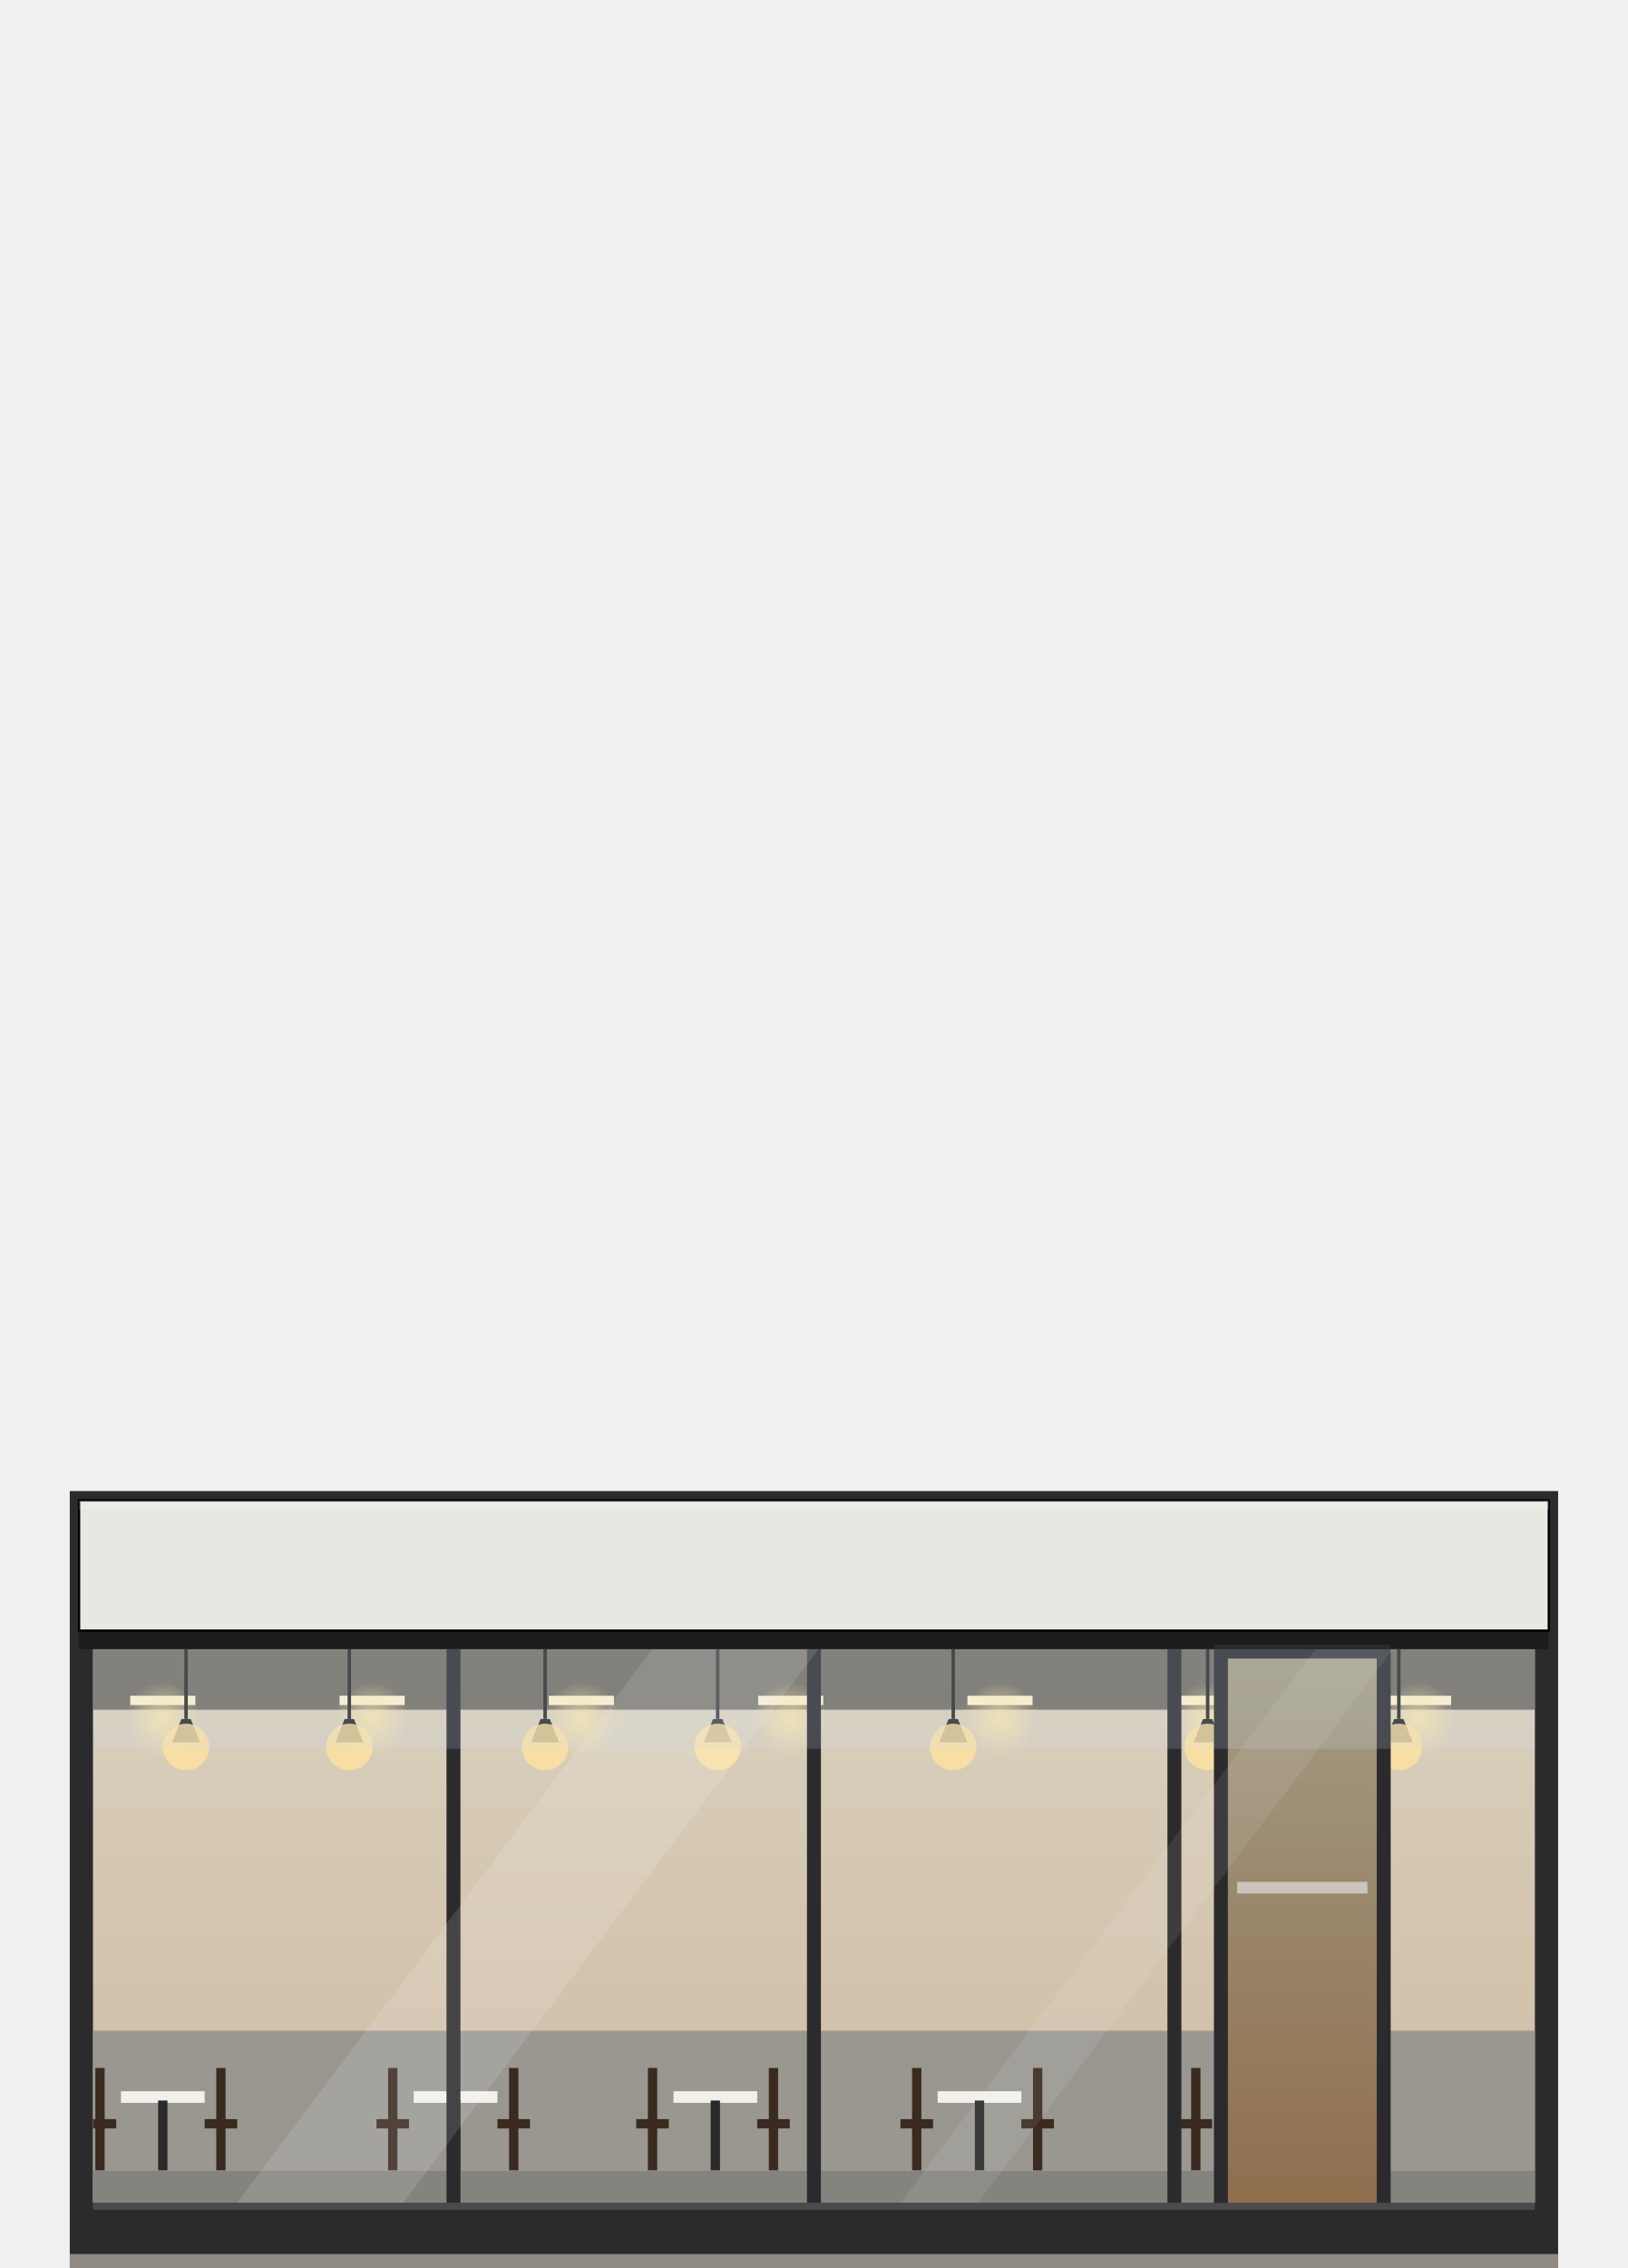
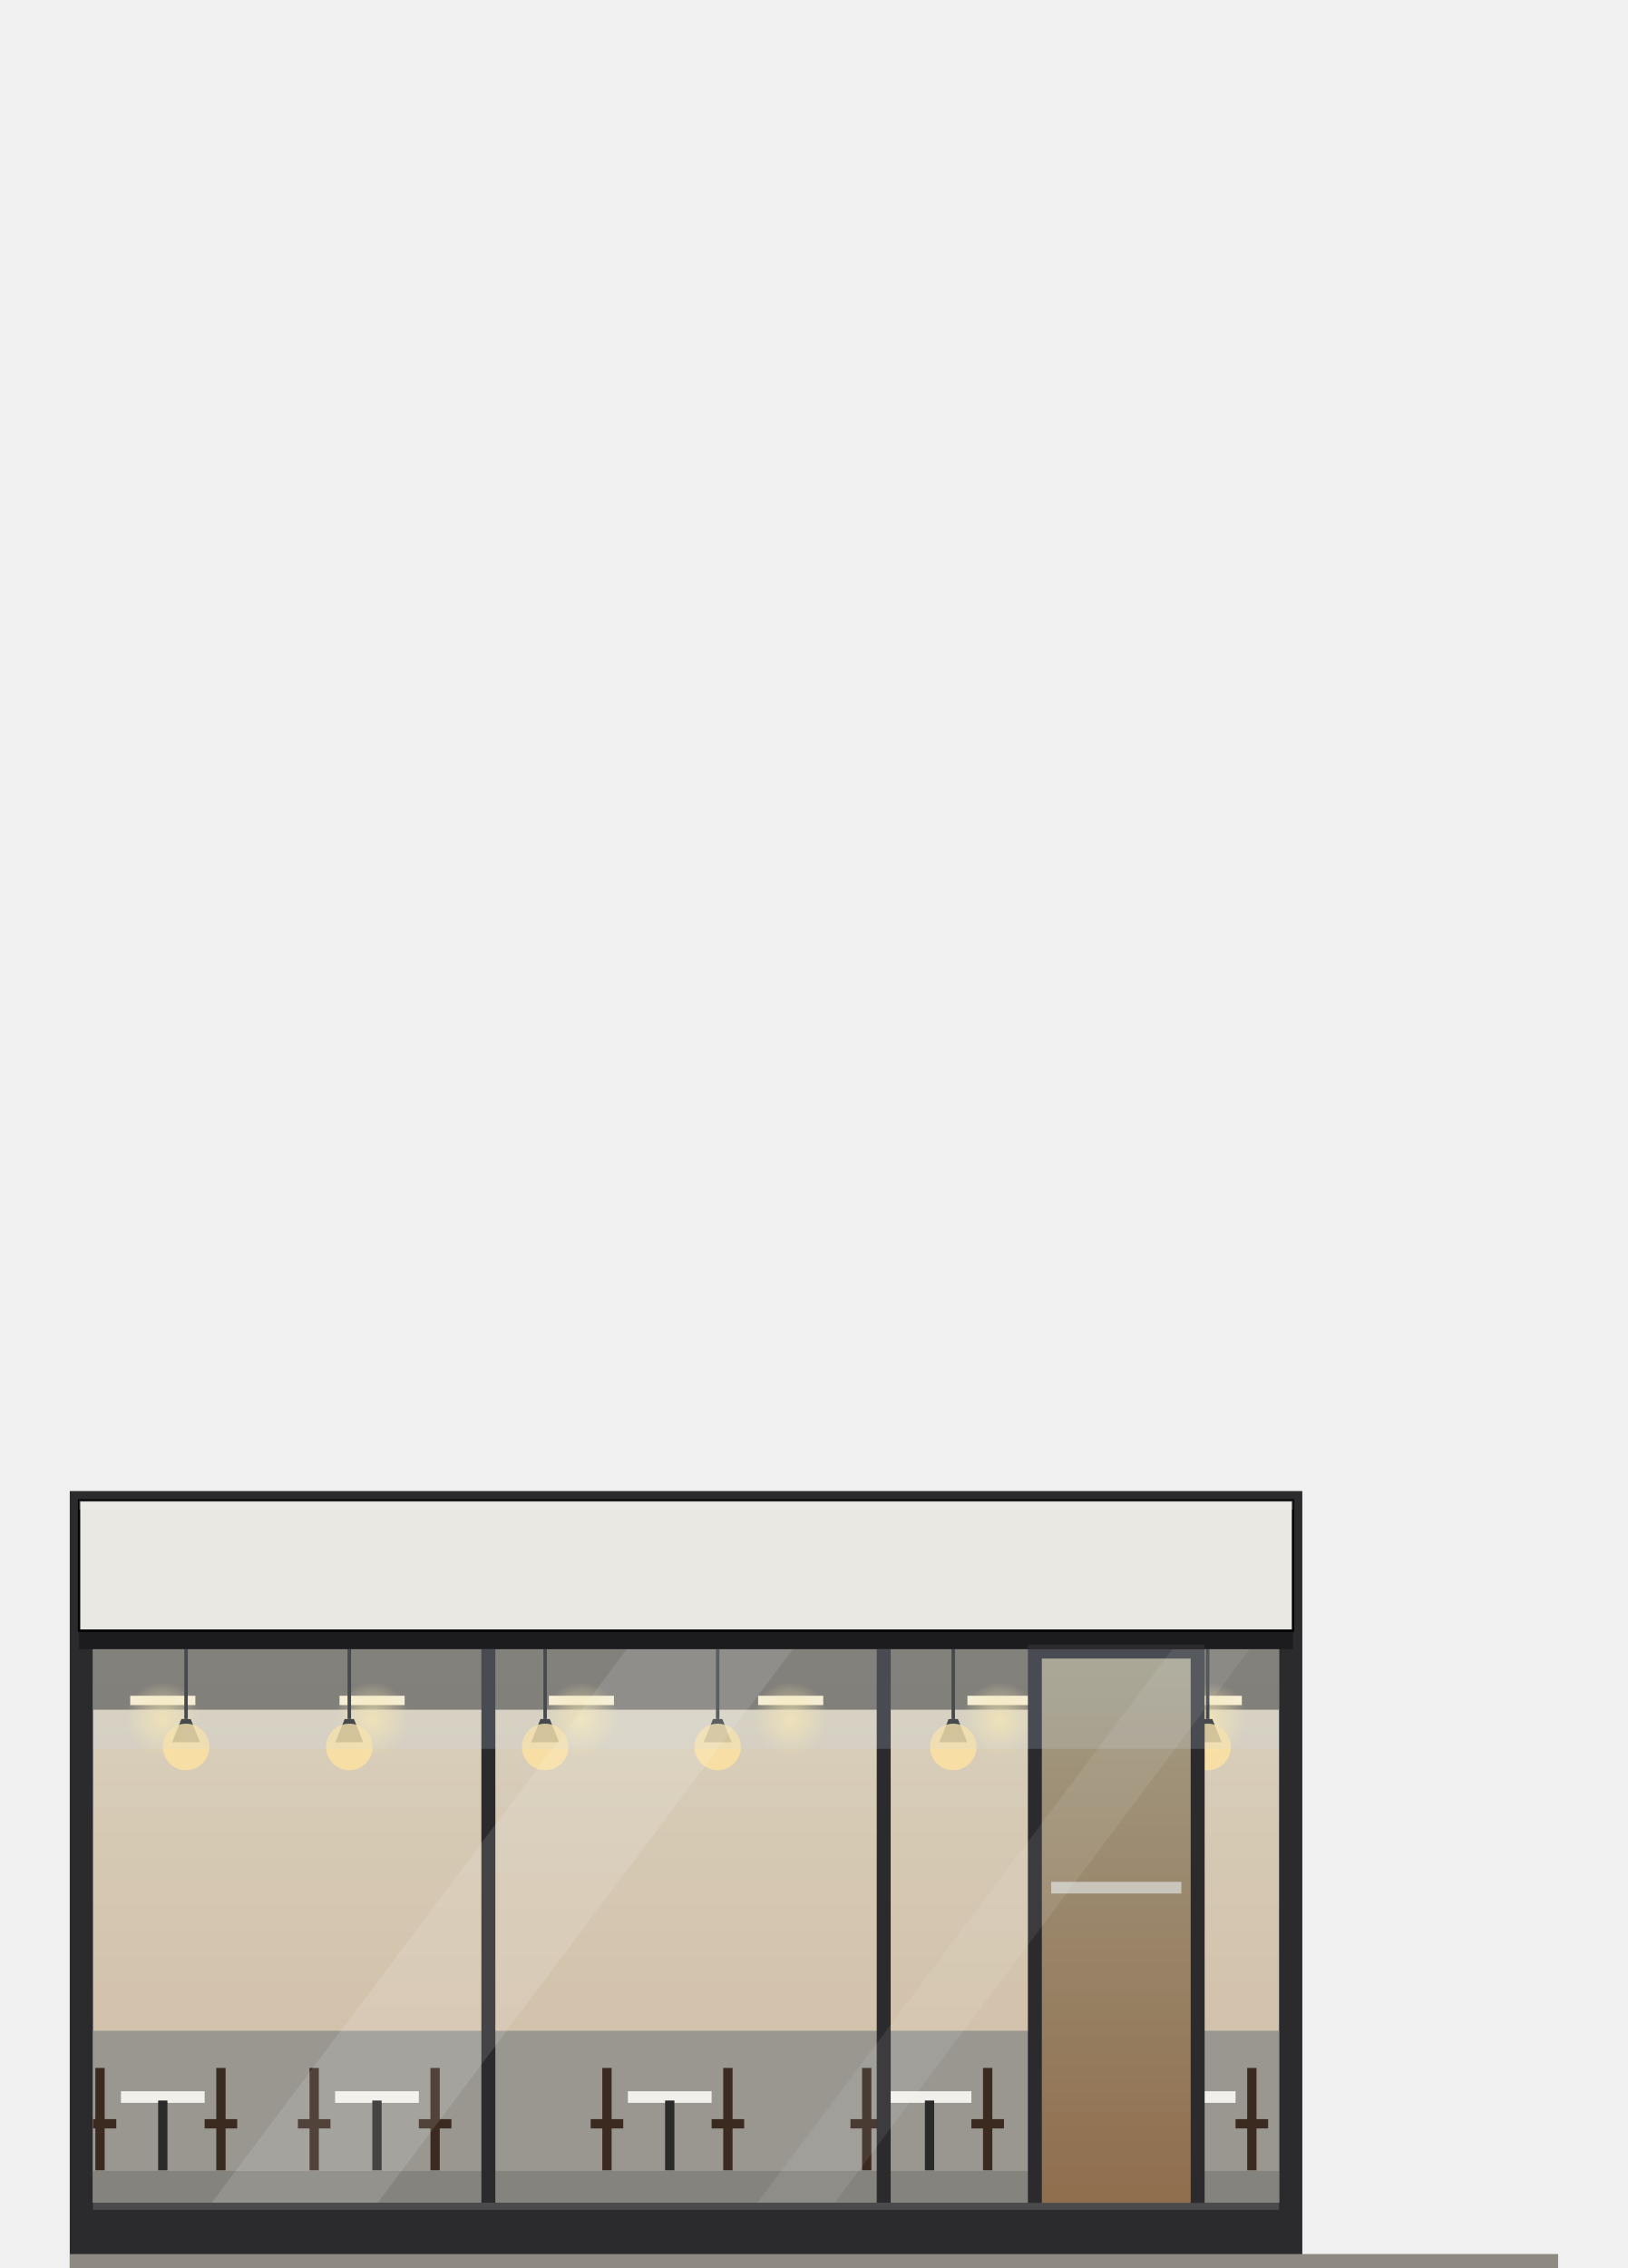
<svg xmlns="http://www.w3.org/2000/svg" width="700.0" height="975.0" viewBox="0 0 700.0 975.0">
  <defs>
    <linearGradient id="glass" x1="0" y1="0" x2="0" y2="1">
      <stop offset="0" stop-color="#C4E0EC" />
      <stop offset="1" stop-color="#557A90" />
    </linearGradient>
    <linearGradient id="shade" x1="0" y1="0" x2="0" y2="1">
      <stop offset="0" stop-color="#FFFFFF" stop-opacity="0.1" />
      <stop offset="1" stop-color="#000000" stop-opacity="0.16" />
    </linearGradient>
    <radialGradient id="glow">
      <stop offset="0" stop-color="#FFE9A8" stop-opacity="0.75" />
      <stop offset="1" stop-color="#FFE9A8" stop-opacity="0" />
    </radialGradient>
    <linearGradient id="warm" x1="0" y1="0" x2="0" y2="1">
      <stop offset="0" stop-color="#FFE7B5" />
      <stop offset="1" stop-color="#D98E4A" />
    </linearGradient>
    <linearGradient id="drop" x1="0" y1="0" x2="0" y2="1">
      <stop offset="0" stop-color="#2A1408" stop-opacity="0.3" />
      <stop offset="1" stop-color="#2A1408" stop-opacity="0" />
    </linearGradient>
    <linearGradient id="sun" x1="0" y1="0" x2="1" y2="0">
      <stop offset="0" stop-color="#FFE6B8" stop-opacity="0.14" />
      <stop offset="0.5" stop-color="#FFE6B8" stop-opacity="0" />
      <stop offset="1" stop-color="#1A0C14" stop-opacity="0.12" />
    </linearGradient>
    <radialGradient id="pumpkin_glow">
      <stop offset="0" stop-color="#FFB347" stop-opacity="0.6" />
      <stop offset="1" stop-color="#FFB347" stop-opacity="0" />
    </radialGradient>
  </defs>
-   <rect x="30.0" y="641.0" width="640.0" height="334.0" fill="#2B2B2E" />
-   <rect x="34.0" y="645.0" width="632.0" height="56.0" fill="#F2F0EA" stroke="#000000" stroke-width="1.0" opacity="0.95" />
-   <rect x="34.0" y="645.0" width="632.0" height="4.0" fill="#FFFFFF" opacity="0.18" />
-   <rect x="34.0" y="701.0" width="632.0" height="8.0" fill="#000000" opacity="0.35" />
-   <rect x="40.0" y="709.0" width="620.0" height="238.0" fill="#2F3A41" />
+   <rect x="30.0" y="641.0" width="530.0" height="334.0" fill="#2B2B2E" />
+   <rect x="34.0" y="645.0" width="522.0" height="56.0" fill="#F2F0EA" stroke="#000000" stroke-width="1.0" opacity="0.95" />
+   <rect x="34.0" y="645.0" width="522.0" height="4.0" fill="#FFFFFF" opacity="0.18" />
+   <rect x="34.0" y="701.0" width="522.0" height="8.0" fill="#000000" opacity="0.35" />
+   <rect x="40.0" y="709.0" width="510.0" height="238.0" fill="#2F3A41" />
  <clipPath id="in1">
-     <rect x="40.0" y="709.0" width="620.0" height="238.0" />
+     <rect x="40.0" y="709.0" width="510.0" height="238.0" />
  </clipPath>
  <g clip-path="url(#in1)">
-     <rect x="40.0" y="709.0" width="620.0" height="238.0" fill="#ccc9c0" />
-     <rect x="40.0" y="709.0" width="620.0" height="238.0" fill="url(#warm)" opacity="0.25" />
-     <rect x="40.0" y="709.0" width="620.0" height="26.0" fill="#1E1A18" opacity="0.55" />
+     <rect x="40.0" y="709.0" width="510.0" height="238.0" fill="#ccc9c0" />
+     <rect x="40.0" y="709.0" width="510.0" height="238.0" fill="url(#warm)" opacity="0.25" />
+     <rect x="40.0" y="709.0" width="510.0" height="26.0" fill="#1E1A18" opacity="0.55" />
    <rect x="56.0" y="729.0" width="28.0" height="4.0" fill="#FFF2D0" />
    <circle cx="70.0" cy="739.0" r="16.0" fill="url(#glow)" />
    <rect x="146.0" y="729.0" width="28.0" height="4.0" fill="#FFF2D0" />
    <circle cx="160.0" cy="739.0" r="16.0" fill="url(#glow)" />
    <rect x="236.0" y="729.0" width="28.0" height="4.0" fill="#FFF2D0" />
    <circle cx="250.0" cy="739.0" r="16.0" fill="url(#glow)" />
    <rect x="326.0" y="729.0" width="28.0" height="4.0" fill="#FFF2D0" />
    <circle cx="340.0" cy="739.0" r="16.0" fill="url(#glow)" />
    <rect x="416.0" y="729.0" width="28.0" height="4.0" fill="#FFF2D0" />
    <circle cx="430.0" cy="739.0" r="16.0" fill="url(#glow)" />
    <rect x="506.0" y="729.0" width="28.0" height="4.0" fill="#FFF2D0" />
    <circle cx="520.0" cy="739.0" r="16.0" fill="url(#glow)" />
-     <rect x="596.0" y="729.0" width="28.0" height="4.0" fill="#FFF2D0" />
-     <circle cx="610.0" cy="739.0" r="16.0" fill="url(#glow)" />
-     <rect x="40.0" y="933.0" width="620.0" height="14.0" fill="#85837d" />
+     <rect x="40.0" y="933.0" width="510.0" height="14.0" fill="#85837d" />
    <path d="M80.0 709.0 V739.0" fill="none" stroke="#2A2A2A" stroke-width="1.5" />
    <path d="M74.0 749.0 l12 0 l-4 -10 l-4 0 z" fill="#2A2A2A" />
    <circle cx="80.0" cy="751.0" r="10.0" fill="#FFE2A0" opacity="0.8" />
    <path d="M150.2 709.0 V739.0" fill="none" stroke="#2A2A2A" stroke-width="1.5" />
    <path d="M144.2 749.0 l12 0 l-4 -10 l-4 0 z" fill="#2A2A2A" />
    <circle cx="150.2" cy="751.0" r="10.0" fill="#FFE2A0" opacity="0.8" />
    <path d="M234.4 709.0 V739.0" fill="none" stroke="#2A2A2A" stroke-width="1.5" />
    <path d="M228.4 749.0 l12 0 l-4 -10 l-4 0 z" fill="#2A2A2A" />
    <circle cx="234.4" cy="751.0" r="10.0" fill="#FFE2A0" opacity="0.8" />
    <path d="M308.6 709.0 V739.0" fill="none" stroke="#2A2A2A" stroke-width="1.5" />
    <path d="M302.6 749.0 l12 0 l-4 -10 l-4 0 z" fill="#2A2A2A" />
    <circle cx="308.6" cy="751.0" r="10.0" fill="#FFE2A0" opacity="0.8" />
    <path d="M409.9 709.0 V739.0" fill="none" stroke="#2A2A2A" stroke-width="1.5" />
    <path d="M403.9 749.0 l12 0 l-4 -10 l-4 0 z" fill="#2A2A2A" />
    <circle cx="409.9" cy="751.0" r="10.0" fill="#FFE2A0" opacity="0.8" />
    <path d="M519.3 709.0 V739.0" fill="none" stroke="#2A2A2A" stroke-width="1.5" />
    <path d="M513.3 749.0 l12 0 l-4 -10 l-4 0 z" fill="#2A2A2A" />
    <circle cx="519.3" cy="751.0" r="10.0" fill="#FFE2A0" opacity="0.8" />
-     <path d="M601.5 709.0 V739.0" fill="none" stroke="#2A2A2A" stroke-width="1.5" />
-     <path d="M595.5 749.0 l12 0 l-4 -10 l-4 0 z" fill="#2A2A2A" />
-     <circle cx="601.5" cy="751.0" r="10.0" fill="#FFE2A0" opacity="0.8" />
-     <rect x="40.0" y="873.0" width="620.0" height="60.0" fill="#999790" />
+     <rect x="40.0" y="873.0" width="510.0" height="60.0" fill="#999790" />
    <rect x="52.0" y="899.0" width="36.0" height="5.0" fill="#F2F0EA" />
    <rect x="68.0" y="903.0" width="4.0" height="30.0" fill="#2A2A2A" />
    <rect x="41.0" y="889.0" width="4.0" height="44.0" fill="#3A2A20" />
    <rect x="36.0" y="911.0" width="14.0" height="4.0" fill="#3A2A20" />
    <rect x="93.0" y="889.0" width="4.0" height="44.0" fill="#3A2A20" />
    <rect x="88.0" y="911.0" width="14.0" height="4.0" fill="#3A2A20" />
-     <rect x="177.9" y="899.0" width="36.0" height="5.0" fill="#F2F0EA" />
-     <rect x="193.9" y="903.0" width="4.0" height="30.0" fill="#2A2A2A" />
-     <rect x="166.9" y="889.0" width="4.0" height="44.0" fill="#3A2A20" />
-     <rect x="161.9" y="911.0" width="14.0" height="4.0" fill="#3A2A20" />
-     <rect x="218.9" y="889.0" width="4.0" height="44.0" fill="#3A2A20" />
-     <rect x="213.9" y="911.0" width="14.0" height="4.0" fill="#3A2A20" />
-     <rect x="289.6" y="899.0" width="36.0" height="5.0" fill="#F2F0EA" />
-     <rect x="305.6" y="903.0" width="4.0" height="30.0" fill="#2A2A2A" />
-     <rect x="278.6" y="889.0" width="4.0" height="44.0" fill="#3A2A20" />
-     <rect x="273.6" y="911.0" width="14.0" height="4.0" fill="#3A2A20" />
-     <rect x="330.6" y="889.0" width="4.0" height="44.0" fill="#3A2A20" />
-     <rect x="325.6" y="911.0" width="14.0" height="4.0" fill="#3A2A20" />
-     <rect x="403.2" y="899.0" width="36.0" height="5.0" fill="#F2F0EA" />
-     <rect x="419.2" y="903.0" width="4.0" height="30.0" fill="#2A2A2A" />
-     <rect x="392.2" y="889.0" width="4.0" height="44.0" fill="#3A2A20" />
-     <rect x="387.2" y="911.0" width="14.0" height="4.0" fill="#3A2A20" />
-     <rect x="444.2" y="889.0" width="4.0" height="44.0" fill="#3A2A20" />
-     <rect x="439.2" y="911.0" width="14.0" height="4.0" fill="#3A2A20" />
-     <rect x="523.2" y="899.0" width="36.0" height="5.0" fill="#F2F0EA" />
-     <rect x="539.2" y="903.0" width="4.0" height="30.0" fill="#2A2A2A" />
-     <rect x="512.2" y="889.0" width="4.0" height="44.0" fill="#3A2A20" />
-     <rect x="507.2" y="911.0" width="14.0" height="4.0" fill="#3A2A20" />
-     <rect x="564.2" y="889.0" width="4.0" height="44.0" fill="#3A2A20" />
-     <rect x="559.2" y="911.0" width="14.0" height="4.0" fill="#3A2A20" />
+     <rect x="144.1" y="899.0" width="36.0" height="5.0" fill="#F2F0EA" />
+     <rect x="160.1" y="903.0" width="4.0" height="30.0" fill="#2A2A2A" />
+     <rect x="133.1" y="889.0" width="4.0" height="44.0" fill="#3A2A20" />
+     <rect x="128.1" y="911.0" width="14.0" height="4.0" fill="#3A2A20" />
+     <rect x="185.1" y="889.0" width="4.0" height="44.0" fill="#3A2A20" />
+     <rect x="180.1" y="911.0" width="14.0" height="4.0" fill="#3A2A20" />
+     <rect x="270.0" y="899.0" width="36.0" height="5.0" fill="#F2F0EA" />
+     <rect x="286.0" y="903.0" width="4.0" height="30.0" fill="#2A2A2A" />
+     <rect x="259.0" y="889.0" width="4.0" height="44.0" fill="#3A2A20" />
+     <rect x="254.0" y="911.0" width="14.0" height="4.0" fill="#3A2A20" />
+     <rect x="311.0" y="889.0" width="4.0" height="44.0" fill="#3A2A20" />
+     <rect x="306.0" y="911.0" width="14.0" height="4.0" fill="#3A2A20" />
+     <rect x="381.7" y="899.0" width="36.0" height="5.0" fill="#F2F0EA" />
+     <rect x="397.7" y="903.0" width="4.0" height="30.0" fill="#2A2A2A" />
+     <rect x="370.7" y="889.0" width="4.0" height="44.0" fill="#3A2A20" />
+     <rect x="365.7" y="911.0" width="14.0" height="4.0" fill="#3A2A20" />
+     <rect x="422.7" y="889.0" width="4.0" height="44.0" fill="#3A2A20" />
+     <rect x="417.7" y="911.0" width="14.0" height="4.0" fill="#3A2A20" />
+     <rect x="495.3" y="899.0" width="36.0" height="5.0" fill="#F2F0EA" />
+     <rect x="511.3" y="903.0" width="4.0" height="30.0" fill="#2A2A2A" />
+     <rect x="484.3" y="889.0" width="4.0" height="44.0" fill="#3A2A20" />
+     <rect x="479.3" y="911.0" width="14.0" height="4.0" fill="#3A2A20" />
+     <rect x="536.3" y="889.0" width="4.0" height="44.0" fill="#3A2A20" />
+     <rect x="531.3" y="911.0" width="14.0" height="4.0" fill="#3A2A20" />
  </g>
-   <rect x="522.0" y="707.0" width="76.0" height="262.0" fill="#2B2B2E" />
-   <rect x="528.0" y="713.0" width="64.0" height="250.0" fill="#33404A" />
-   <rect x="528.0" y="713.0" width="64.0" height="250.0" fill="url(#warm)" opacity="0.55" />
-   <rect x="532.0" y="809.0" width="56.0" height="5.0" fill="#C9C5BC" />
-   <rect x="192.0" y="709.0" width="6.0" height="238.0" fill="#2B2B2E" />
-   <rect x="347.0" y="709.0" width="6.0" height="238.0" fill="#2B2B2E" />
-   <rect x="502.0" y="709.0" width="6.0" height="238.0" fill="#2B2B2E" />
-   <rect x="40.0" y="947.0" width="620.0" height="22.0" fill="#2B2B2E" />
-   <rect x="40.0" y="947.0" width="620.0" height="3.0" fill="#FFFFFF" opacity="0.15" />
+   <rect x="442.0" y="707.0" width="76.0" height="262.0" fill="#2B2B2E" />
+   <rect x="448.0" y="713.0" width="64.0" height="250.0" fill="#33404A" />
+   <rect x="448.0" y="713.0" width="64.0" height="250.0" fill="url(#warm)" opacity="0.55" />
+   <rect x="452.0" y="809.0" width="56.0" height="5.0" fill="#C9C5BC" />
+   <rect x="207.0" y="709.0" width="6.0" height="238.0" fill="#2B2B2E" />
+   <rect x="377.0" y="709.0" width="6.0" height="238.0" fill="#2B2B2E" />
+   <rect x="40.0" y="947.0" width="510.0" height="22.0" fill="#2B2B2E" />
+   <rect x="40.0" y="947.0" width="510.0" height="3.0" fill="#FFFFFF" opacity="0.15" />
  <clipPath id="pane2">
-     <rect x="40.0" y="709.0" width="620.0" height="238.0" />
+     <rect x="40.0" y="709.0" width="510.0" height="238.0" />
  </clipPath>
  <g clip-path="url(#pane2)">
-     <path d="M102.0 947.0 l178.5 -238.0 l71.4 0 l-178.5 238.0 Z" fill="#FFFFFF" opacity="0.12" />
-     <path d="M387.2 947.0 l178.5 -238.0 l33.3 0 l-178.5 238.0 Z" fill="#FFFFFF" opacity="0.08" />
-     <rect x="40.0" y="709.0" width="620.0" height="42.8" fill="#CFE0EC" opacity="0.18" />
+     <path d="M91.0 947.0 l178.5 -238.0 l71.4 0 l-178.5 238.0 Z" fill="#FFFFFF" opacity="0.12" />
+     <path d="M325.6 947.0 l178.5 -238.0 l33.3 0 l-178.5 238.0 Z" fill="#FFFFFF" opacity="0.08" />
+     <rect x="40.0" y="709.0" width="510.0" height="42.8" fill="#CFE0EC" opacity="0.18" />
  </g>
  <rect x="30.0" y="969.0" width="640.0" height="6.0" fill="#8E8A82" />
</svg>
